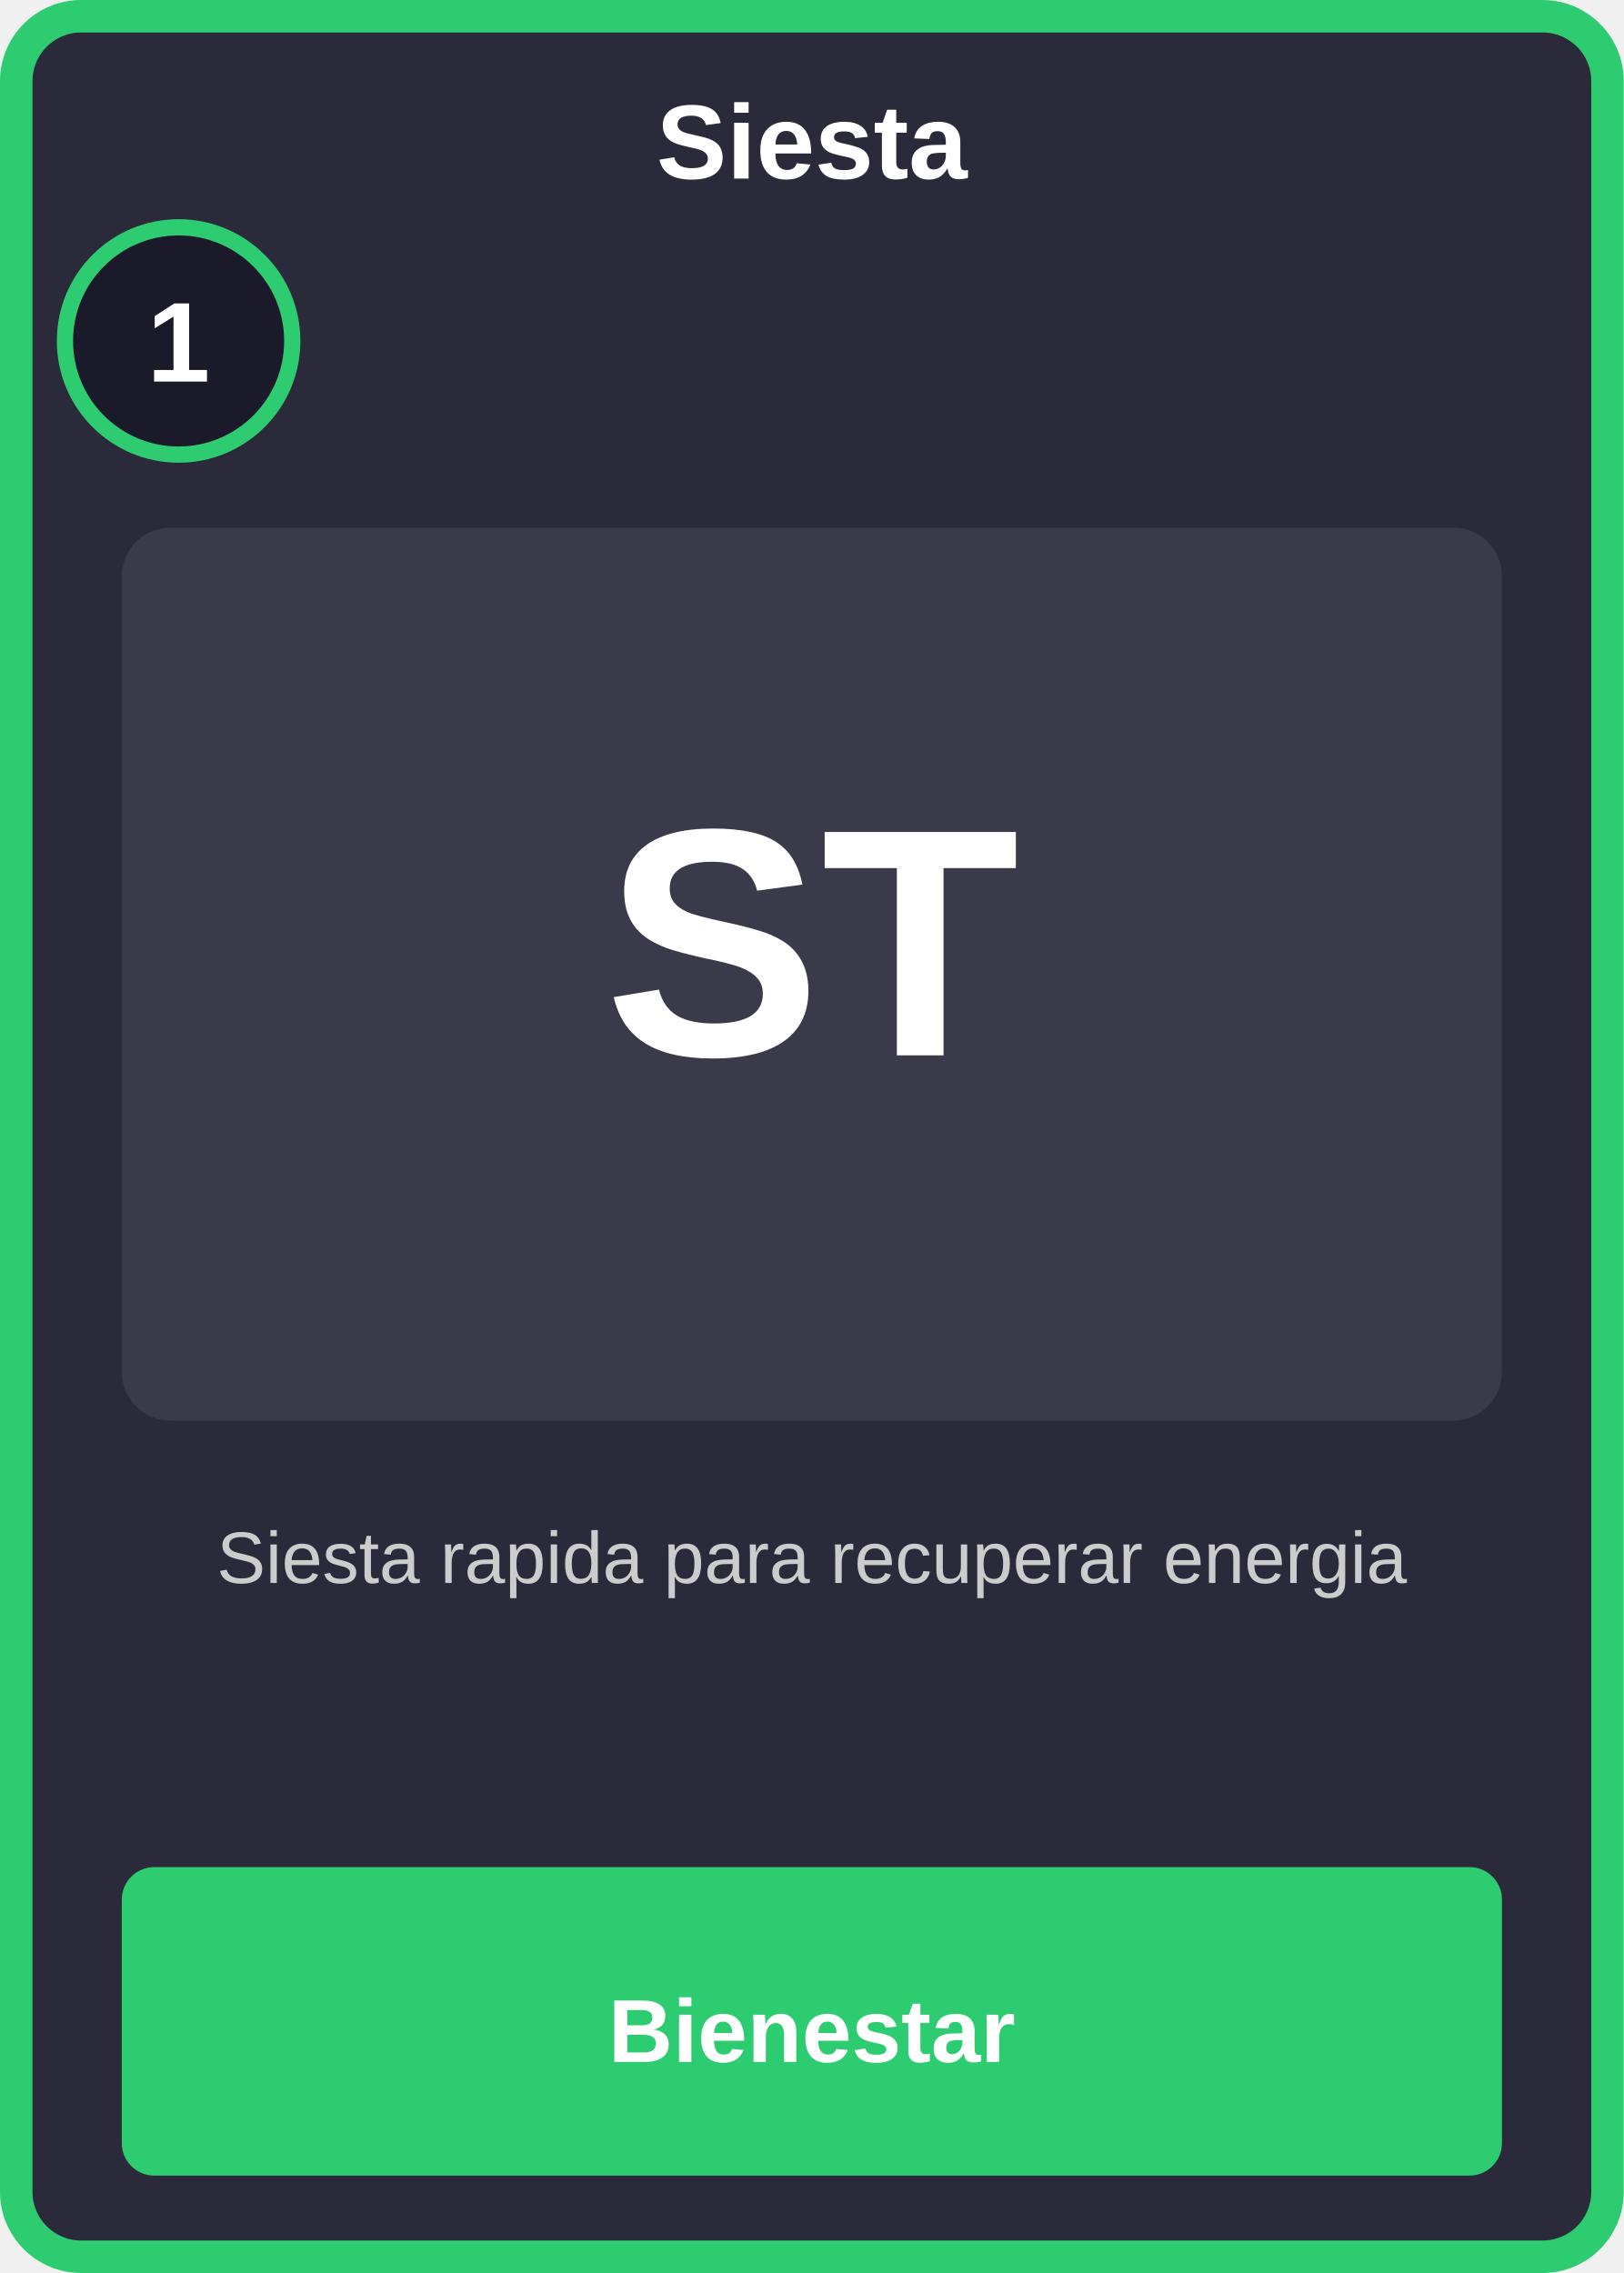
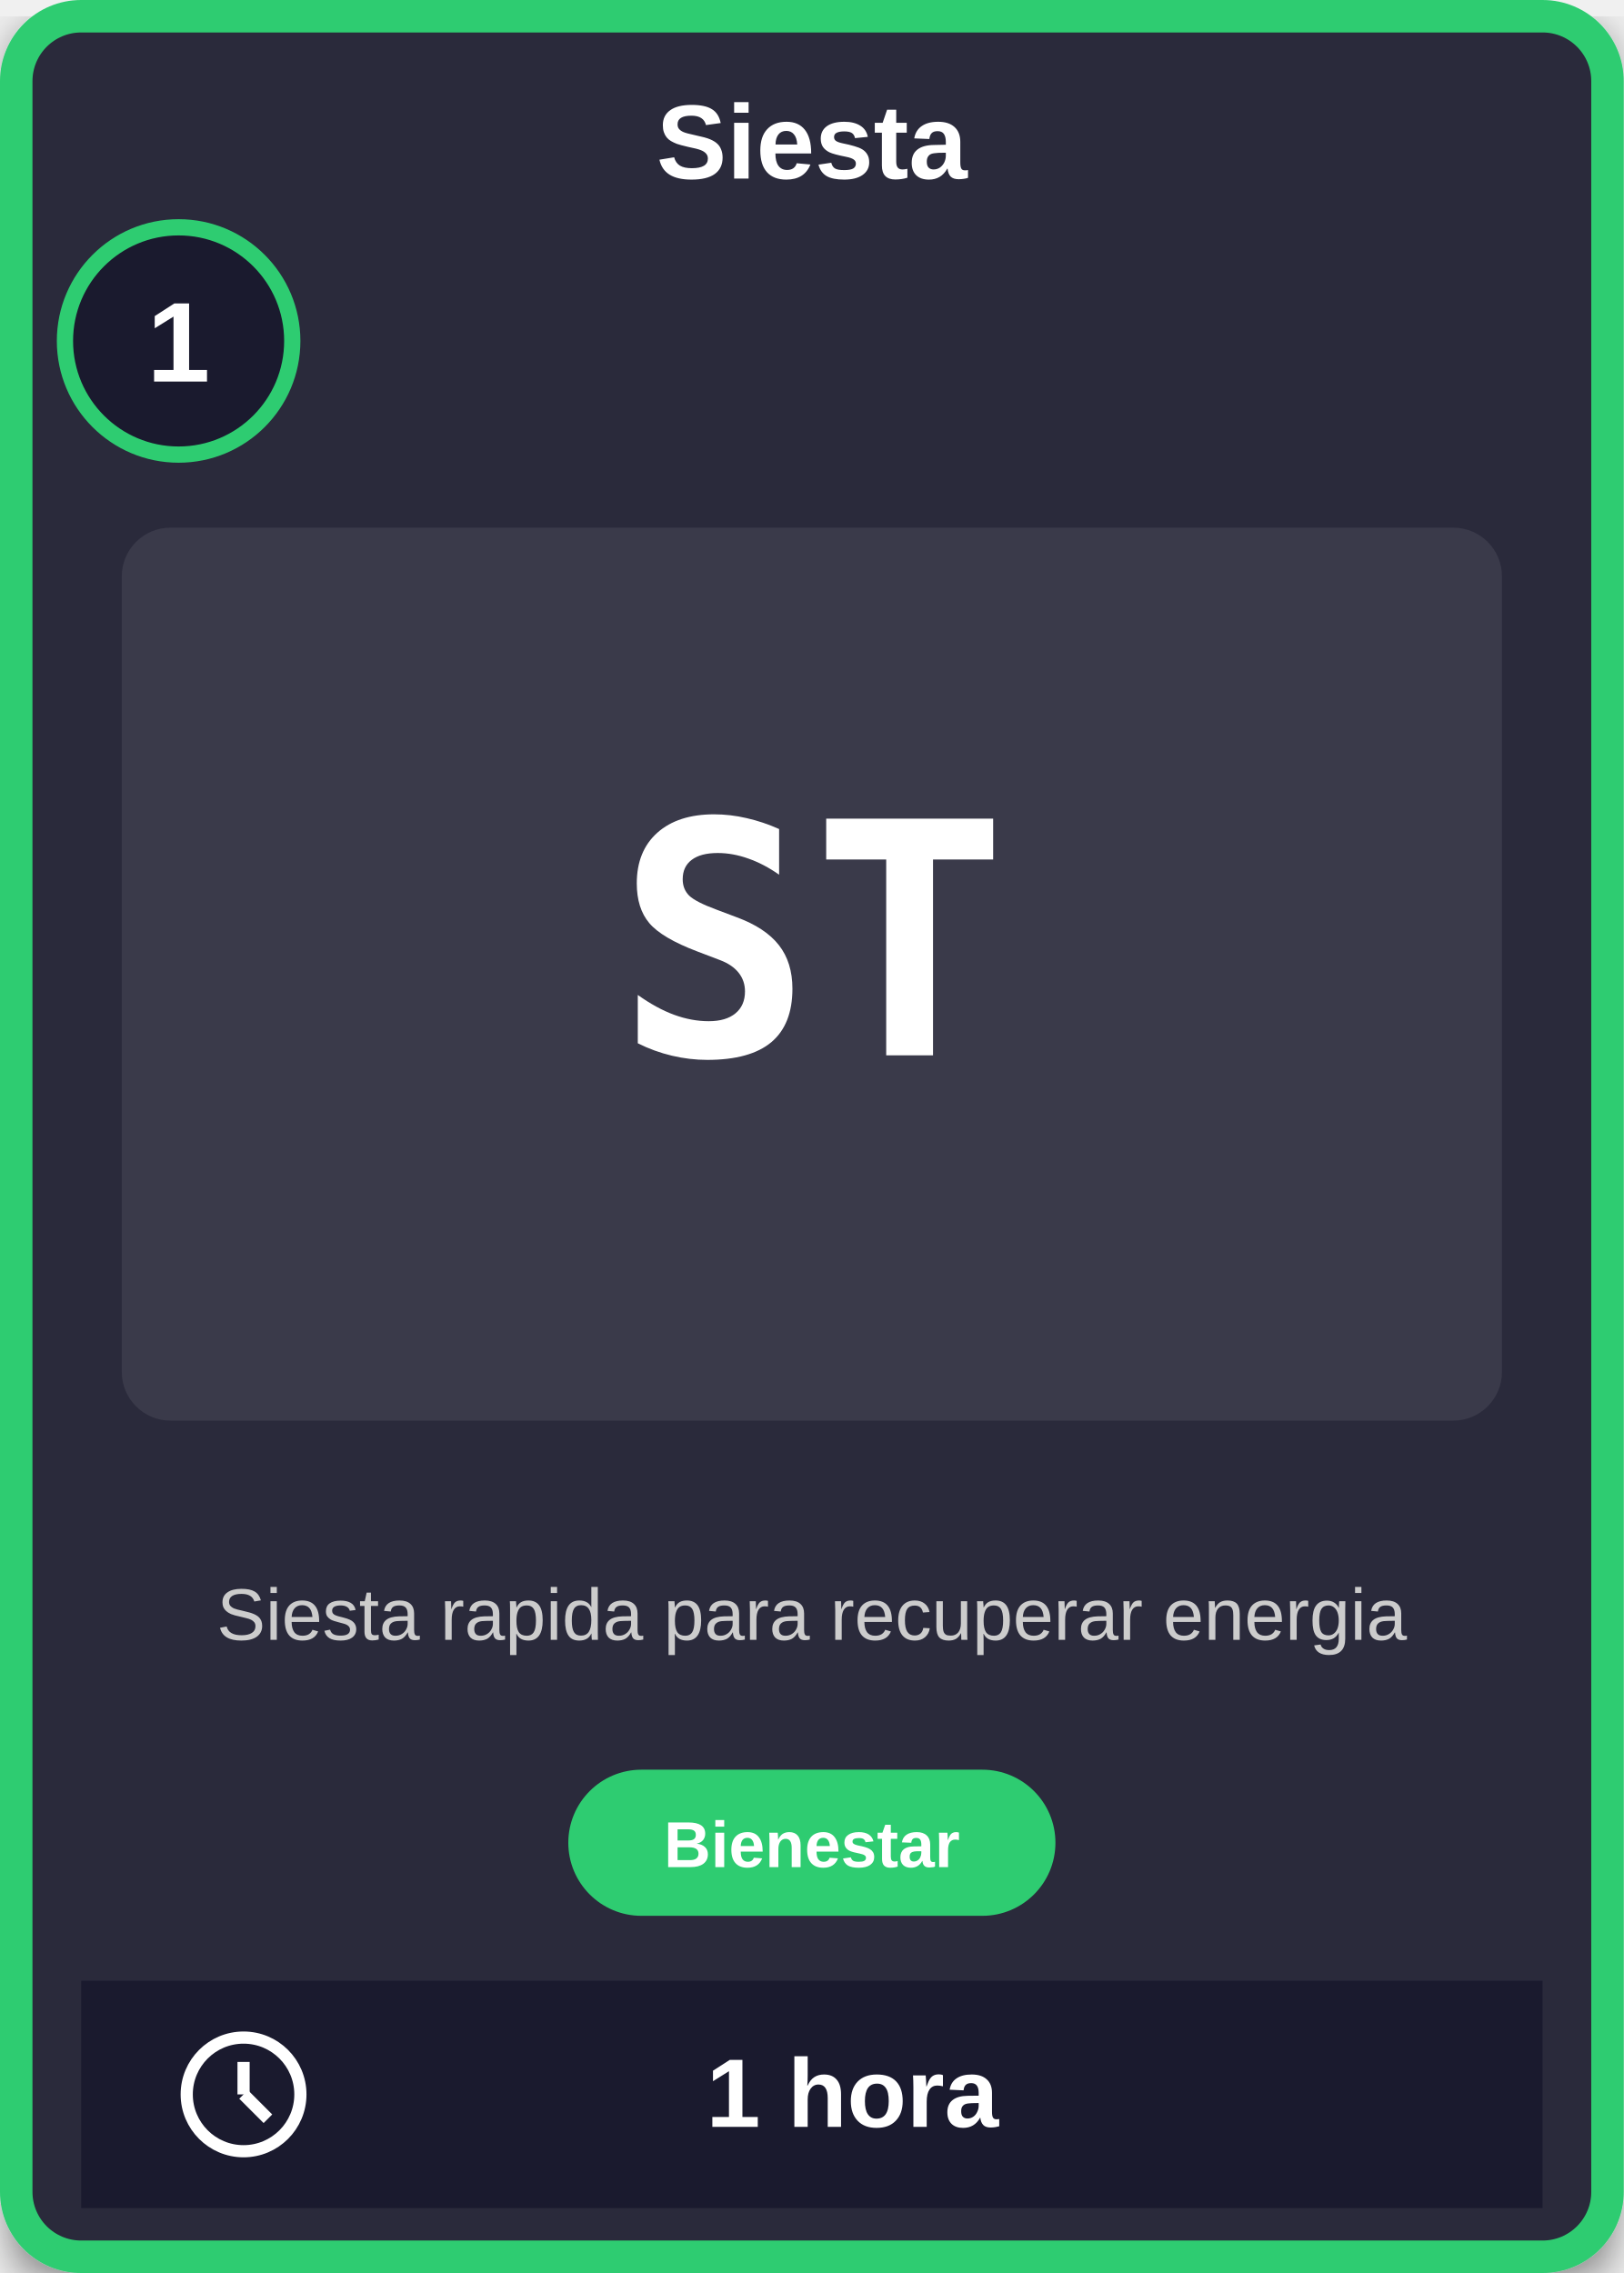
<svg xmlns="http://www.w3.org/2000/svg" viewBox="0 0 200 280">
-   <rect x="2" y="2" width="196" height="276" rx="8" ry="8" fill="#2a2a3a" stroke="#2ecc71" stroke-width="4" />
-   <text x="100" y="22" text-anchor="middle" fill="#ffffff" font-size="13" font-weight="bold" font-family="Arial, sans-serif">Siesta</text>
-   <circle cx="22" cy="42" r="14" fill="#1a1a2a" stroke="#2ecc71" stroke-width="2" />
-   <text x="22" y="47" text-anchor="middle" fill="#ffffff" font-size="14" font-weight="bold" font-family="Arial, sans-serif">1</text>
+   <defs>
+     <filter id="shadow33" x="-5%" y="-5%" width="110%" height="110%">
+       <feDropShadow dx="0" dy="2" stdDeviation="3" flood-color="#000" flood-opacity="0.5" />
+     </filter>
+   </defs>
+   <rect x="2" y="2" width="196" height="276" rx="8" ry="8" fill="#2a2a3a" stroke="#2ecc71" stroke-width="4" filter="url(#shadow33)" />
+   <text x="100" y="22" text-anchor="middle" fill="#ffffff" font-family="Arial, sans-serif" font-size="13" font-weight="bold">Siesta</text>
+   <circle cx="22" cy="42" r="14" fill="#1a1a2e" stroke="#2ecc71" stroke-width="2" />
+   <text x="22" y="47" text-anchor="middle" fill="#ffffff" font-family="Arial, sans-serif" font-size="14" font-weight="bold">1</text>
  <rect x="15" y="65" width="170" height="110" rx="6" ry="6" fill="#3a3a4a" />
-   <text x="100" y="130" text-anchor="middle" fill="#ffffff" font-size="40" font-weight="bold" font-family="Arial, sans-serif">ST</text>
-   <text x="100" y="195" text-anchor="middle" fill="#cccccc" font-size="9" font-family="Arial, sans-serif">Siesta rapida para recuperar energia</text>
-   <rect x="15" y="230" width="170" height="38" rx="4" ry="4" fill="#2ecc71" />
-   <text x="100" y="254" text-anchor="middle" fill="#ffffff" font-size="11" font-weight="bold" font-family="Arial, sans-serif">Bienestar</text>
+   <text x="100" y="130" text-anchor="middle" fill="#ffffff" font-family="monospace, sans-serif" font-size="40" font-weight="bold">ST</text>
+   <text x="100" y="202" text-anchor="middle" fill="#cccccc" font-family="Arial, sans-serif" font-size="9">Siesta rapida para recuperar energia</text>
+   <g>
+     <rect x="70" y="218" width="60" height="18" rx="9" ry="9" fill="#2ecc71" />
+     <text x="100" y="230" text-anchor="middle" fill="#ffffff" font-family="Arial, sans-serif" font-size="8" font-weight="bold">Bienestar</text>
+   </g>
+   <rect x="10" y="244" width="180" height="28" fill="#1a1a2e" />
+   <circle cx="30" cy="258" r="7" fill="none" stroke="#ffffff" stroke-width="1.5" />
+   <line x1="30" y1="254" x2="30" y2="258" stroke="#ffffff" stroke-width="1.5" />
+   <line x1="30" y1="258" x2="33" y2="261" stroke="#ffffff" stroke-width="1.5" />
+   <text x="105" y="262" text-anchor="middle" fill="#ffffff" font-family="Arial, sans-serif" font-size="12" font-weight="bold">1 hora</text>
</svg>
